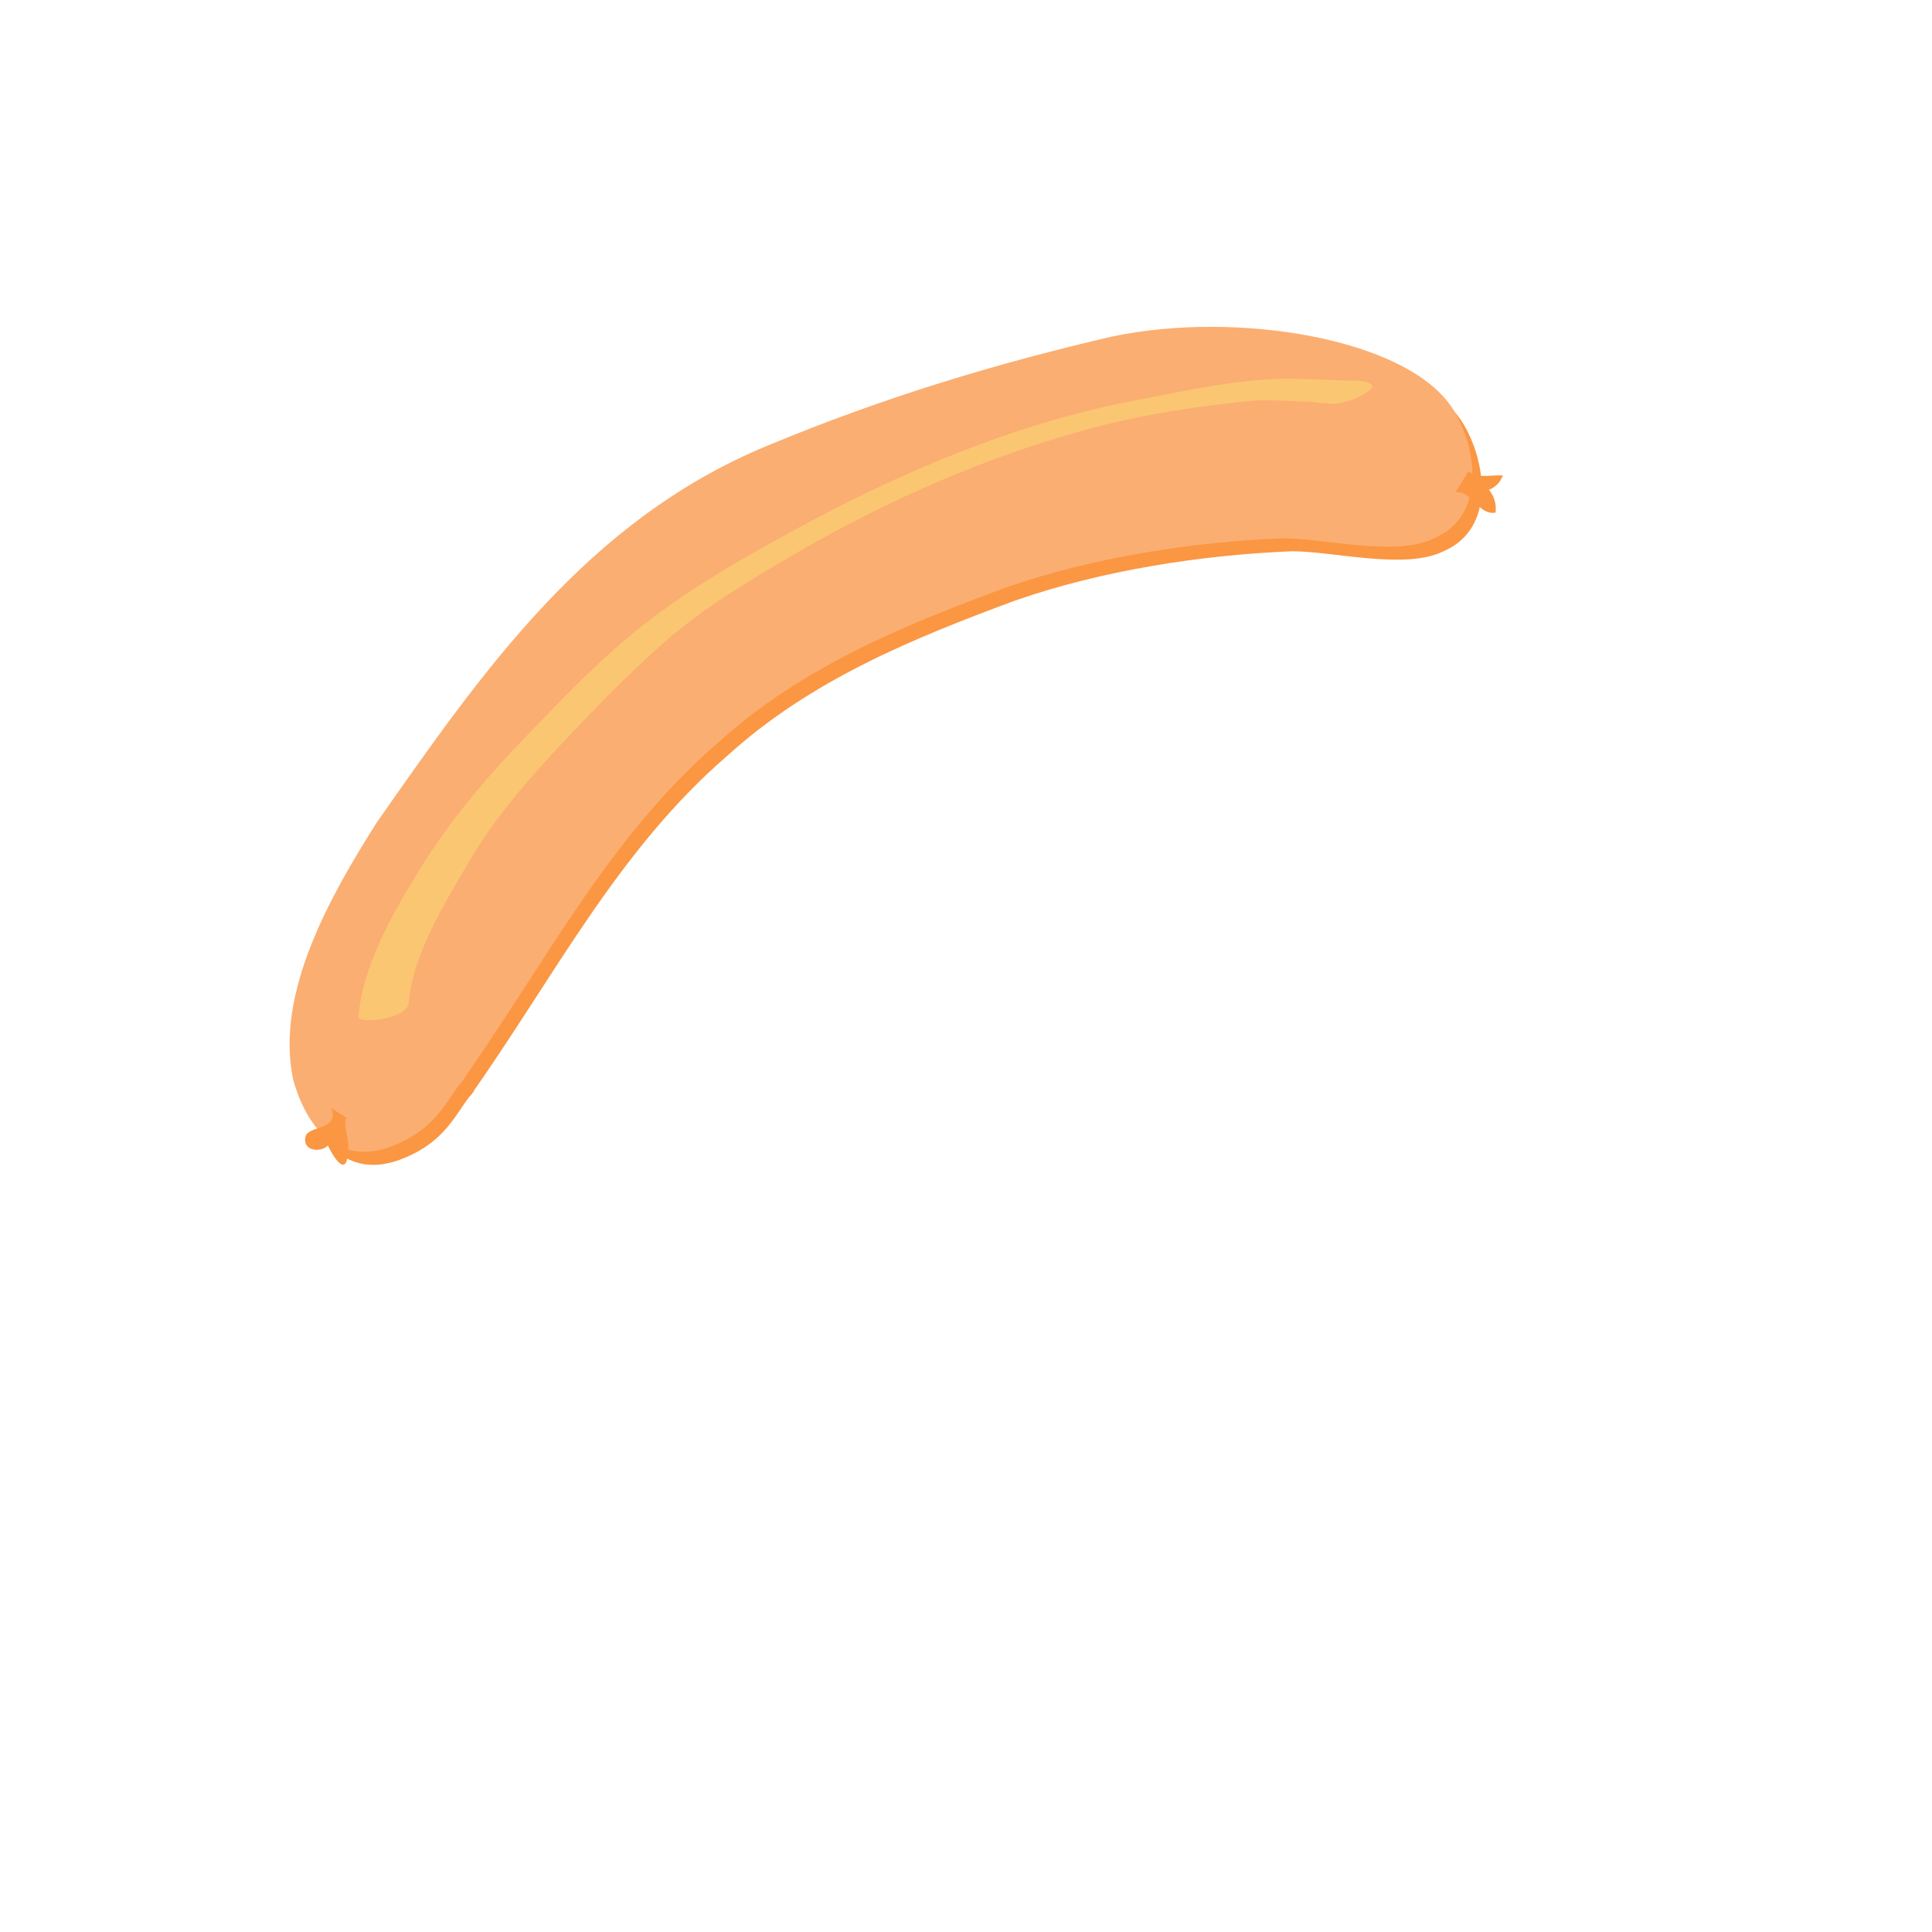
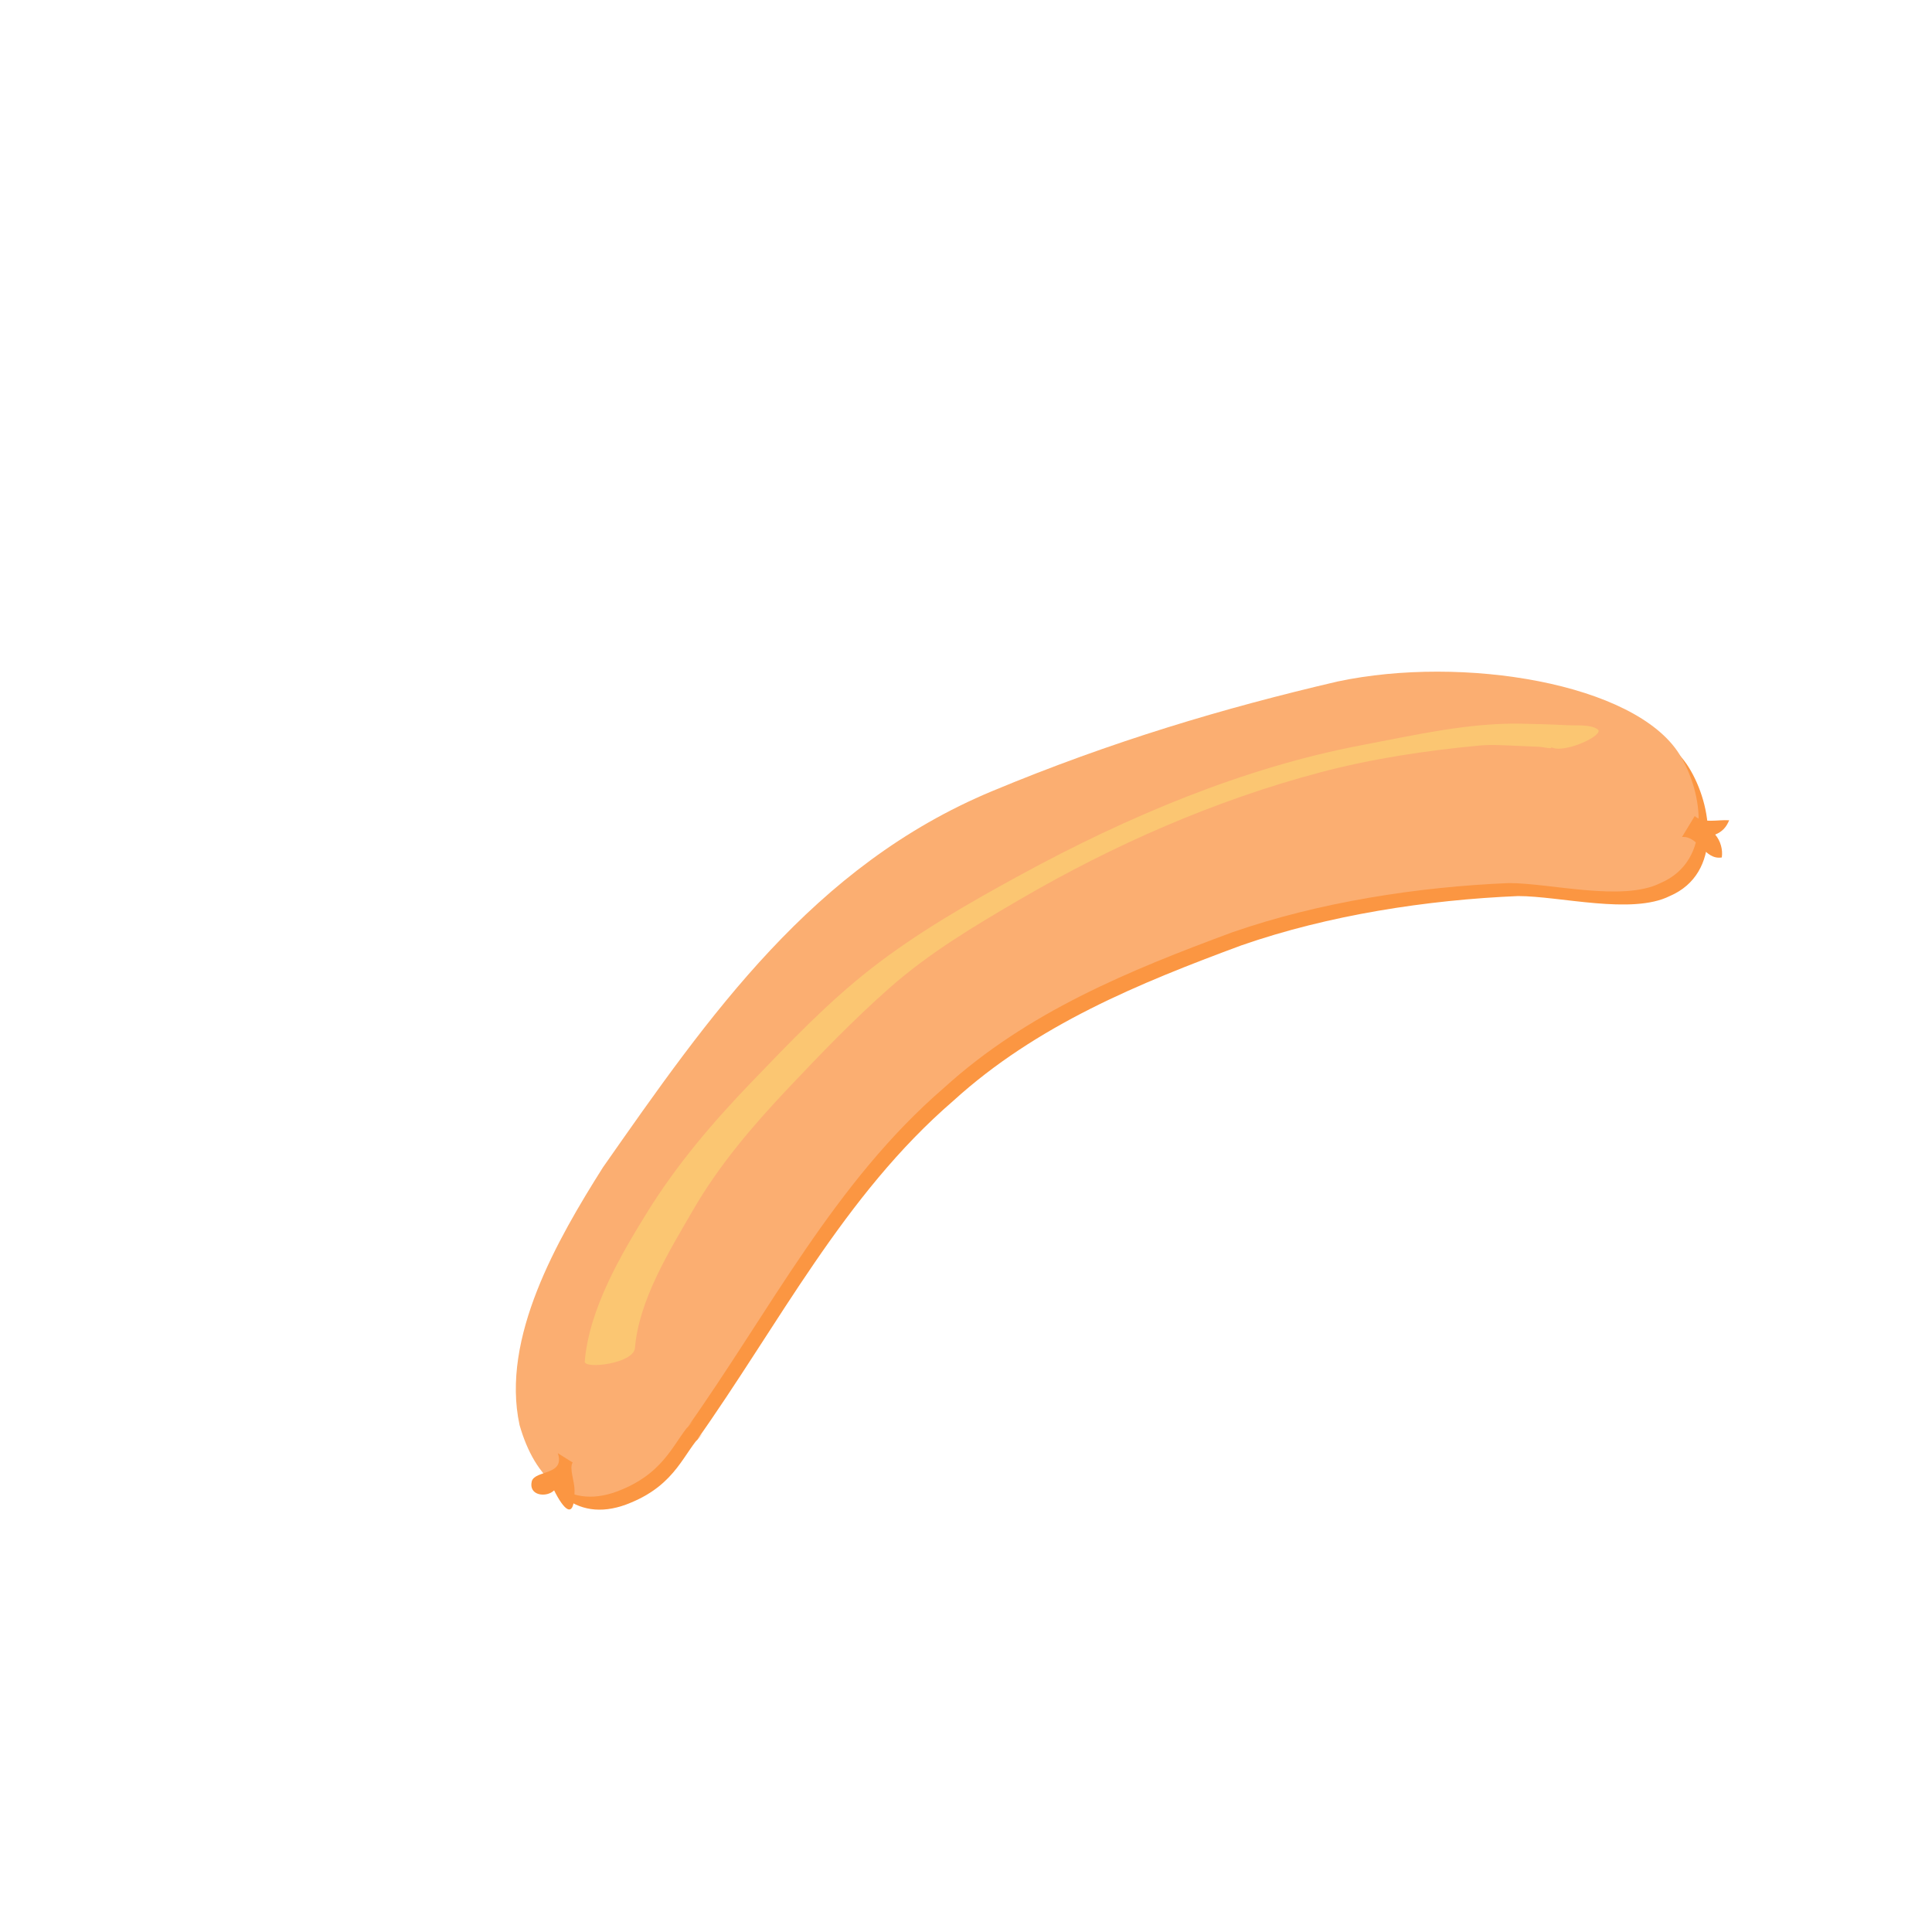
<svg xmlns="http://www.w3.org/2000/svg" version="1.1" id="Ebene_1" x="0px" y="0px" width="450px" height="450px" viewBox="0 0 450 450" enable-background="new 0 0 450 450" xml:space="preserve">
  <g id="beef">
    <g>
-       <path fill="#FB9642" d="M109.326,255.525c19.423-27.367,34.43-57.383,60.032-79.453c19.422-17.657,43.258-27.368,67.094-36.196    c20.305-7.063,43.259-10.594,64.447-11.479c9.711,0,26.484,4.416,35.312,0c12.359-5.295,9.877-21.287,4.416-30.014    c-10.36-16.553-50.462-23.118-79.595-16.939c-26.485,6.181-52.604,13.925-80.453,25.527c-41.759,17.4-65.956,52.326-90.675,87.639    c-10.593,16.774-23.836,39.727-19.42,60.033C74.014,267,81.96,274.945,94.319,269.65c10.594-4.414,12.226-11.674,16.639-16.086" />
+       <path fill="#FB9642" d="M162.026,335.84c19.423-27.367,34.43-57.383,60.032-79.453c19.421-17.658,43.258-27.369,67.094-36.197    c20.305-7.063,43.259-10.593,64.447-11.479c9.711,0,26.483,4.416,35.312,0c12.359-5.295,9.877-21.287,4.416-30.014    c-10.36-16.553-50.462-23.118-79.595-16.939c-26.485,6.181-52.604,13.925-80.453,25.527c-41.759,17.4-65.956,52.326-90.675,87.639    c-10.593,16.773-23.836,39.727-19.42,60.033c3.53,12.357,11.476,20.303,23.835,15.008c10.594-4.414,12.226-11.674,16.639-16.086" />
    </g>
    <g>
-       <path fill="#FBAE71" d="M107.163,252.496c19.423-27.367,34.431-57.38,60.032-79.454c19.422-17.657,43.258-27.368,67.096-36.195    c20.305-7.063,43.259-10.594,64.444-11.477c9.712,0,26.484,4.414,35.313,0c12.359-5.298,9.878-21.289,4.414-30.016    c-10.358-16.552-50.461-23.119-79.595-16.939c-26.485,6.18-52.603,13.926-80.45,25.528c-41.76,17.4-65.958,52.326-90.676,87.64    c-10.594,16.772-23.835,39.724-19.423,60.031c3.531,12.358,11.478,20.305,23.836,15.009c10.594-4.414,12.225-11.672,16.641-16.087    " />
+       <path fill="#FBAE71" d="M159.863,332.811c19.423-27.367,34.431-57.381,60.032-79.455c19.422-17.656,43.258-27.367,67.096-36.193    c20.305-7.064,43.259-10.595,64.444-11.478c9.712,0,26.483,4.414,35.313,0c12.359-5.298,9.878-21.289,4.414-30.016    c-10.358-16.552-50.461-23.119-79.595-16.939c-26.485,6.18-52.604,13.926-80.45,25.528c-41.76,17.4-65.958,52.327-90.676,87.64    c-10.594,16.773-23.835,39.725-19.423,60.031c3.531,12.359,11.478,20.305,23.836,15.01c10.594-4.414,12.225-11.672,16.641-16.088" />
    </g>
    <g>
      <g>
-         <path fill="#FBC672" d="M95.192,233.669c0.941-11.268,8.034-22.638,13.595-32.24c5.963-10.298,13.744-19.423,21.885-28.047     c7.711-8.169,15.536-16.3,23.975-23.725c9.187-8.082,19.706-14.349,30.239-20.492c21.832-12.734,45.507-23.12,69.974-29.592     c12.015-3.178,24.673-5.08,37.035-6.234c2.948-0.275,5.965-0.028,8.926,0.075c1.702,0.059,3.403,0.135,5.104,0.222     c0.712,0.037,3.562,0.713,2.494-0.026c2.789,1.933,12.88-2.755,10.998-4.06c-1.697-1.176-4.964-0.841-6.912-0.941     c-3.61-0.186-7.227-0.289-10.841-0.362c-12.368-0.252-25.175,2.728-37.271,5.018c-27.515,5.21-54.647,16.723-79.142,30.062     c-12.145,6.614-24.378,13.601-35.282,22.144c-9.985,7.824-18.739,17.024-27.519,26.14c-9.025,9.37-17.452,19.228-24.323,30.307     c-6.346,10.233-13.612,22.701-14.63,34.885C83.344,238.652,94.888,237.313,95.192,233.669L95.192,233.669z" />
+         <path fill="#FBC672" d="M147.892,313.982c0.941-11.268,8.034-22.637,13.595-32.238c5.963-10.299,13.744-19.424,21.885-28.049     c7.711-8.168,15.536-16.299,23.975-23.725c9.187-8.082,19.706-14.348,30.24-20.492c21.831-12.734,45.506-23.12,69.973-29.592     c12.016-3.178,24.674-5.08,37.035-6.234c2.948-0.275,5.966-0.028,8.927,0.075c1.702,0.059,3.402,0.135,5.104,0.222     c0.712,0.037,3.563,0.713,2.494-0.026c2.789,1.933,12.88-2.755,10.998-4.06c-1.697-1.176-4.964-0.841-6.912-0.941     c-3.61-0.186-7.227-0.289-10.841-0.362c-12.368-0.252-25.176,2.728-37.271,5.018c-27.515,5.21-54.646,16.723-79.142,30.062     c-12.145,6.614-24.378,13.601-35.282,22.144c-9.985,7.824-18.739,17.023-27.519,26.141c-9.025,9.369-17.452,19.227-24.323,30.307     c-6.346,10.232-13.612,22.701-14.63,34.885C136.044,318.967,147.588,317.627,147.892,313.982L147.892,313.982z" />
      </g>
    </g>
    <g>
-       <path fill="#FB9642" d="M77.23,258.168c1.731,5.191-5.191,3.896-6.057,6.491c-0.867,3.461,3.46,3.895,5.192,2.164    c2.162,4.325,4.76,7.354,4.76,0c0-2.164-1.3-5.192-0.434-6.492" />
+       <path fill="#FB9642" d="M129.93,338.482c1.731,5.191-5.191,3.896-6.057,6.49c-0.867,3.461,3.46,3.895,5.192,2.164    c2.162,4.326,4.76,7.354,4.76,0c0-2.164-1.3-5.191-0.434-6.492" />
    </g>
    <g>
-       <path fill="#FB9642" d="M342.033,109.763c2.066,1.793,5.293,0.788,8.024,0.981c-0.664,1.601-1.563,2.634-3.256,3.336    c1.27,1.462,1.806,3.555,1.541,5.322c-4.024,0.675-5.401-5.047-9.264-4.771" />
+       <path fill="#FB9642" d="M394.733,190.077c2.065,1.793,5.293,0.788,8.023,0.981c-0.664,1.601-1.563,2.634-3.256,3.336    c1.271,1.462,1.807,3.555,1.541,5.322c-4.023,0.675-5.4-5.047-9.264-4.771" />
    </g>
  </g>
</svg>
